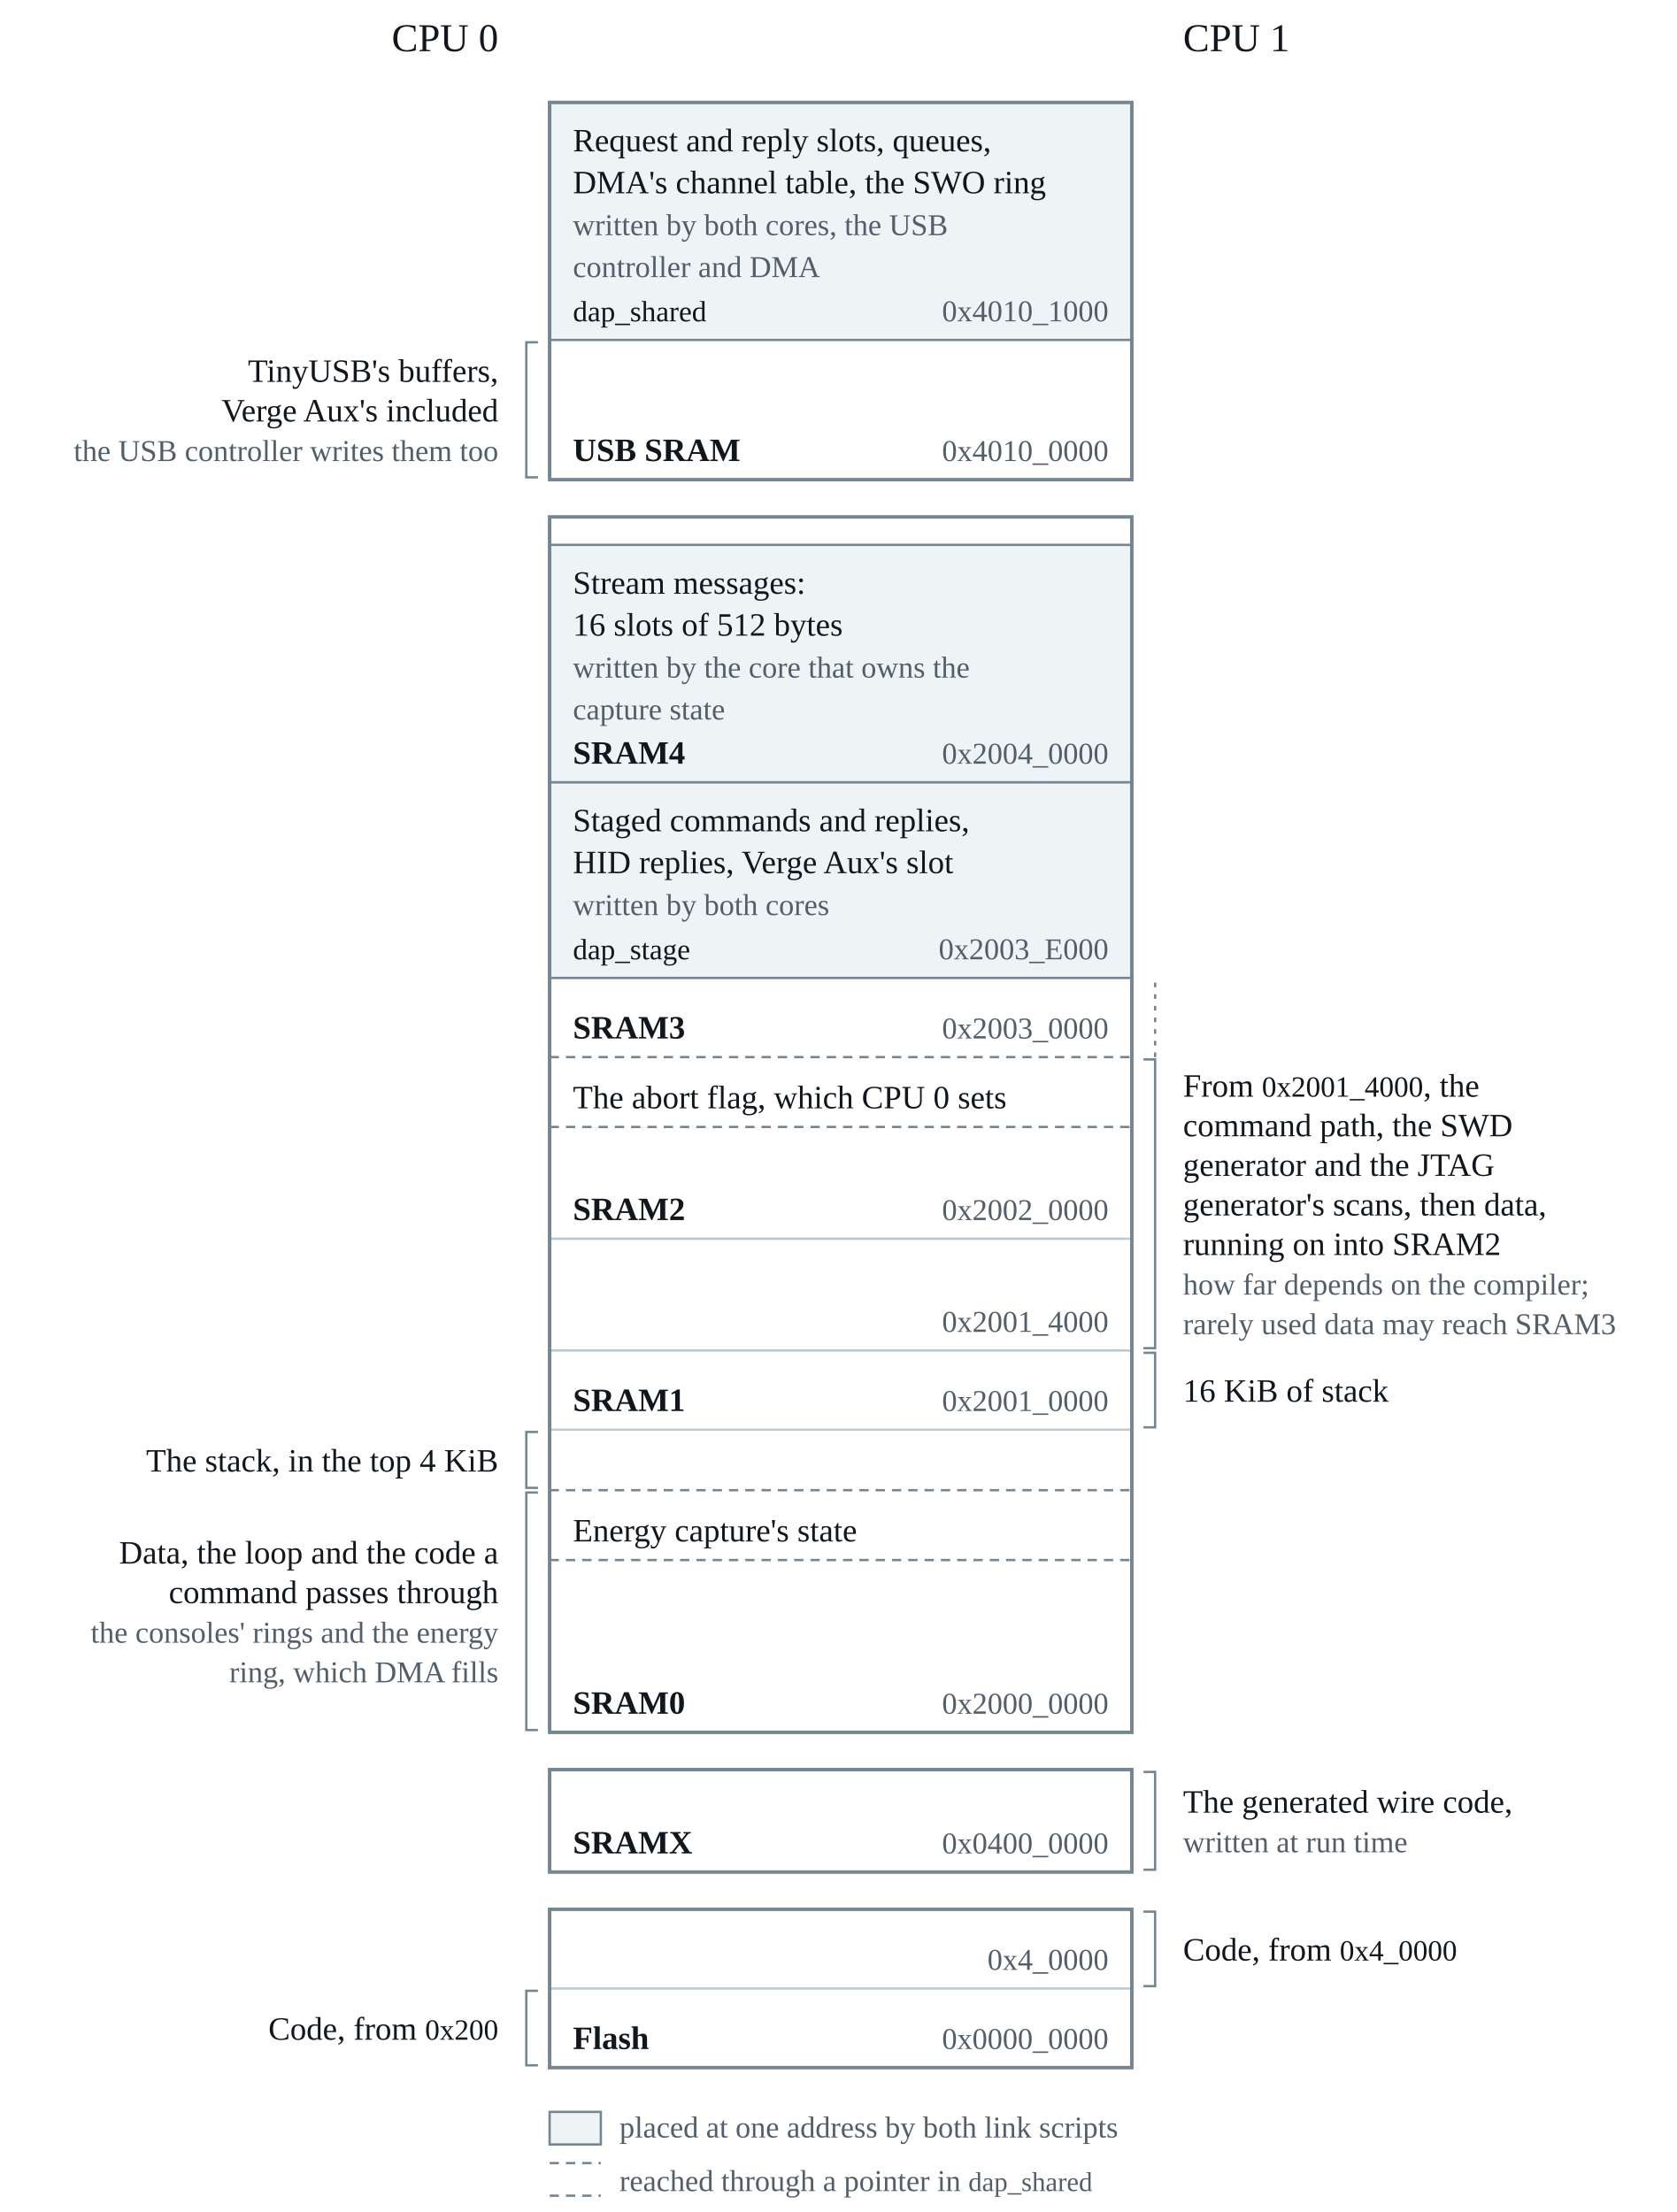
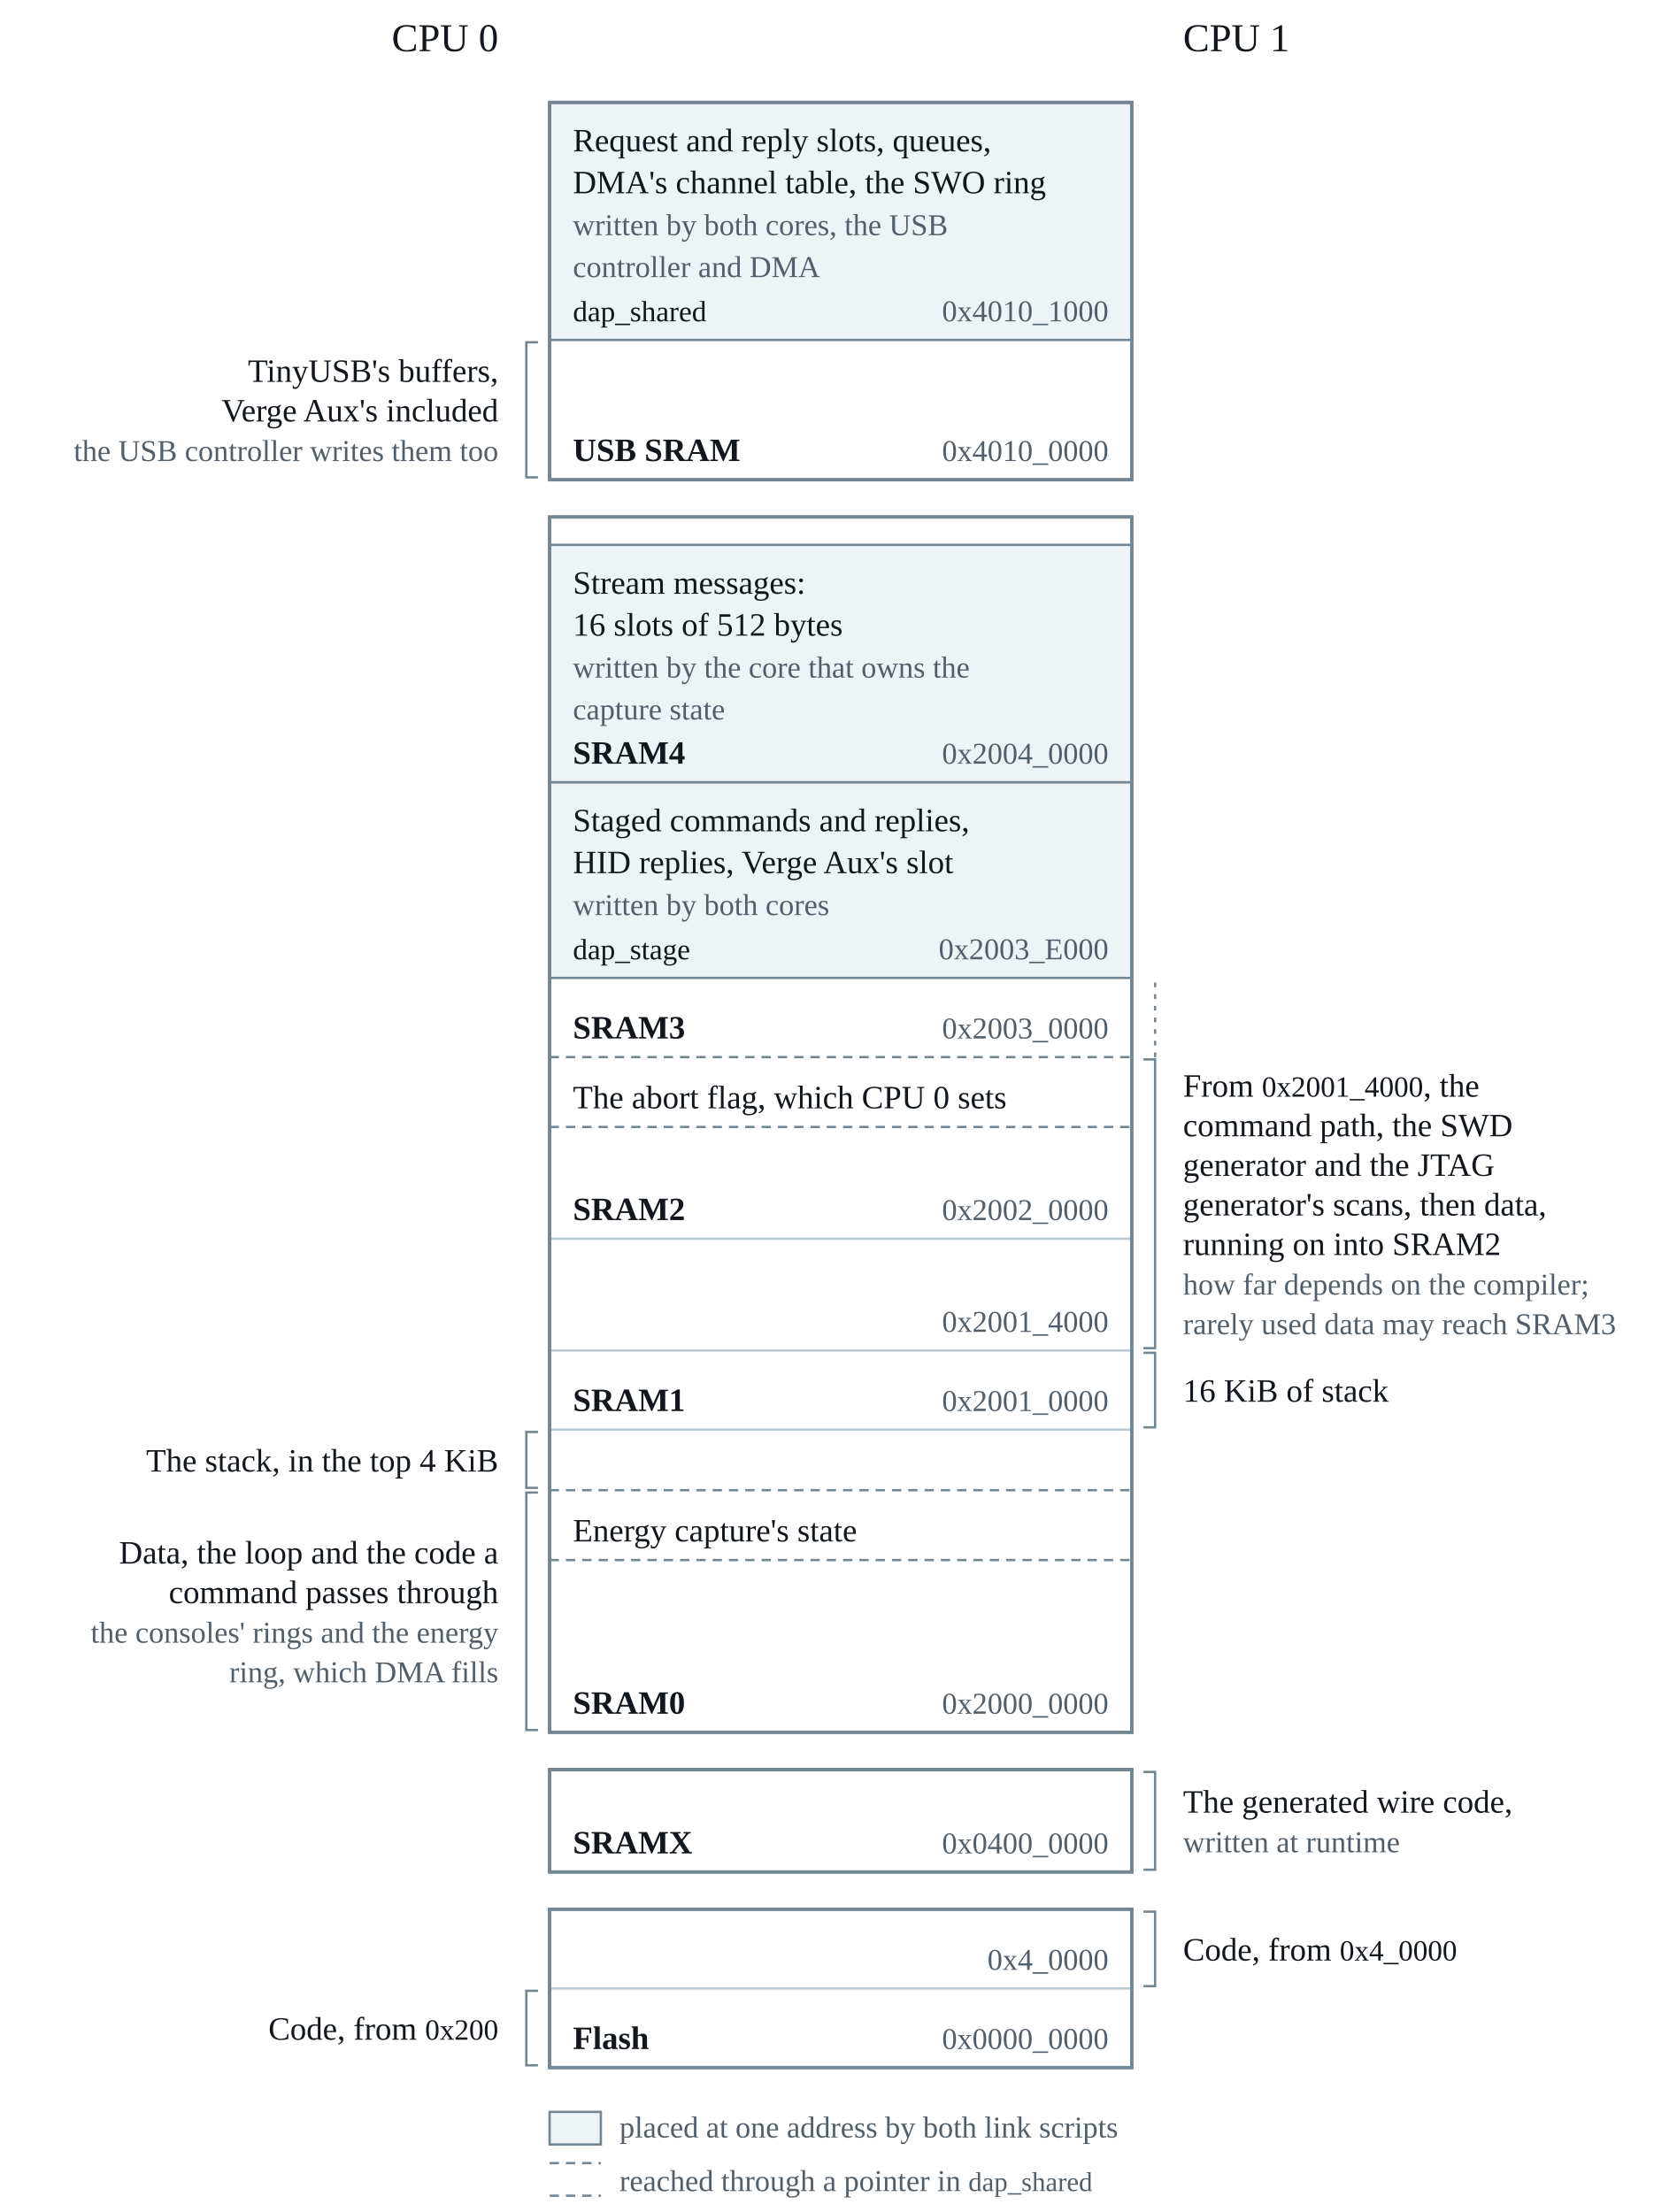
<svg xmlns="http://www.w3.org/2000/svg" class="vf" viewBox="0 0 720 950" width="720" height="950">
  <style>
.vf{color:var(--ink,#11171d);font-family:var(--font-text,"Hanken Grotesk","Helvetica Neue",Arial,sans-serif)}
.vf .vf-2{fill:var(--ink-2,#525f6a)}
.vf .vf-rule{stroke:var(--rule,#738691)}
.vf .vf-hair{stroke:var(--hair,#bccbd3)}
.vf .vf-wire{stroke:var(--series-verge,#0f8a6c)}
.vf .vf-wiref{fill:var(--series-verge,#0f8a6c)}
.vf .vf-rulef{fill:var(--rule,#738691)}
.vf .vf-surf{fill:var(--surface,#eef4f6)}
.vf .vf-code{font-family:var(--font-code,"Martian Mono",ui-monospace,monospace)}
.vf .vf-head{font-family:var(--font-display,"Saira","Hanken Grotesk","Helvetica Neue",Arial,sans-serif);font-stretch:var(--display-stretch,normal)}
@media (prefers-color-scheme:dark){
.vf{color:var(--ink,#e6ebee)}
.vf .vf-2{fill:var(--ink-2,#aab5be)}
.vf .vf-rule{stroke:var(--rule,#636e79)}
.vf .vf-hair{stroke:var(--hair,#29333c)}
.vf .vf-wire{stroke:var(--series-verge,#1aa384)}
.vf .vf-wiref{fill:var(--series-verge,#1aa384)}
.vf .vf-rulef{fill:var(--rule,#636e79)}
.vf .vf-surf{fill:var(--surface,#151b21)}
}
</style>
  <text x="214" y="22" font-size="17" fill="currentColor" font-weight="500" text-anchor="end" class="vf-head">CPU 0</text>
  <text x="508" y="22" font-size="17" fill="currentColor" font-weight="500" class="vf-head">CPU 1</text>
  <path d="M236,44H486V146H236Z" fill="none" stroke="currentColor" stroke-width="1" class="vf-rule vf-surf" />
  <text x="246" y="65" font-size="14" fill="currentColor">Request and reply slots, queues,</text>
  <text x="246" y="83" font-size="14" fill="currentColor">DMA's channel table, the SWO ring</text>
  <text x="246" y="101" font-size="13" fill="currentColor" class="vf-2">written by both cores, the USB</text>
  <text x="246" y="119" font-size="13" fill="currentColor" class="vf-2">controller and DMA</text>
  <text x="246" y="138" font-size="14" fill="currentColor">
    <tspan class="vf-code" font-size="12.6">dap_shared</tspan>
  </text>
  <text x="476" y="138" font-size="13" fill="currentColor" text-anchor="end" class="vf-code vf-2">0x4010_1000</text>
  <text x="246" y="198" font-size="14" fill="currentColor" font-weight="600">USB SRAM</text>
  <text x="476" y="198" font-size="13" fill="currentColor" text-anchor="end" class="vf-code vf-2">0x4010_0000</text>
  <path d="M236,44H486V206H236Z" fill="none" stroke="currentColor" stroke-width="1.5" class="vf-rule" />
  <path d="M236,234H486V336H236Z" fill="none" stroke="currentColor" stroke-width="1" class="vf-rule vf-surf" />
  <text x="246" y="255" font-size="14" fill="currentColor">Stream messages:</text>
  <text x="246" y="273" font-size="14" fill="currentColor">16 slots of 512 bytes</text>
  <text x="246" y="291" font-size="13" fill="currentColor" class="vf-2">written by the core that owns the</text>
  <text x="246" y="309" font-size="13" fill="currentColor" class="vf-2">capture state</text>
  <text x="246" y="328" font-size="14" fill="currentColor" font-weight="600">SRAM4</text>
  <text x="476" y="328" font-size="13" fill="currentColor" text-anchor="end" class="vf-code vf-2">0x2004_0000</text>
  <path d="M236,336H486V420H236Z" fill="none" stroke="currentColor" stroke-width="1" class="vf-rule vf-surf" />
  <text x="246" y="357" font-size="14" fill="currentColor">Staged commands and replies,</text>
  <text x="246" y="375" font-size="14" fill="currentColor">HID replies, Verge Aux's slot</text>
  <text x="246" y="393" font-size="13" fill="currentColor" class="vf-2">written by both cores</text>
  <text x="246" y="412" font-size="14" fill="currentColor">
    <tspan class="vf-code" font-size="12.6">dap_stage</tspan>
  </text>
  <text x="476" y="412" font-size="13" fill="currentColor" text-anchor="end" class="vf-code vf-2">0x2003_E000</text>
  <text x="246" y="446" font-size="14" fill="currentColor" font-weight="600">SRAM3</text>
  <text x="476" y="446" font-size="13" fill="currentColor" text-anchor="end" class="vf-code vf-2">0x2003_0000</text>
  <path d="M236,454H486" fill="none" stroke="currentColor" stroke-width="1" stroke-dasharray="4 3" class="vf-rule" />
  <path d="M236,484H486" fill="none" stroke="currentColor" stroke-width="1" stroke-dasharray="4 3" class="vf-rule" />
  <text x="246" y="476" font-size="14" fill="currentColor">The abort flag, which CPU 0 sets</text>
  <text x="246" y="524" font-size="14" fill="currentColor" font-weight="600">SRAM2</text>
  <text x="476" y="524" font-size="13" fill="currentColor" text-anchor="end" class="vf-code vf-2">0x2002_0000</text>
  <path d="M236,532H486" fill="none" stroke="currentColor" stroke-width="1" class="vf-hair" />
  <text x="476" y="572" font-size="13" fill="currentColor" text-anchor="end" class="vf-code vf-2">0x2001_4000</text>
  <path d="M236,580H486" fill="none" stroke="currentColor" stroke-width="1" class="vf-hair" />
  <text x="246" y="606" font-size="14" fill="currentColor" font-weight="600">SRAM1</text>
  <text x="476" y="606" font-size="13" fill="currentColor" text-anchor="end" class="vf-code vf-2">0x2001_0000</text>
  <path d="M236,614H486" fill="none" stroke="currentColor" stroke-width="1" class="vf-hair" />
  <path d="M236,640H486" fill="none" stroke="currentColor" stroke-width="1" stroke-dasharray="4 3" class="vf-rule" />
  <path d="M236,670H486" fill="none" stroke="currentColor" stroke-width="1" stroke-dasharray="4 3" class="vf-rule" />
  <text x="246" y="662" font-size="14" fill="currentColor">Energy capture's state</text>
  <text x="246" y="736" font-size="14" fill="currentColor" font-weight="600">SRAM0</text>
  <text x="476" y="736" font-size="13" fill="currentColor" text-anchor="end" class="vf-code vf-2">0x2000_0000</text>
  <path d="M236,222H486V744H236Z" fill="none" stroke="currentColor" stroke-width="1.5" class="vf-rule" />
  <text x="246" y="796" font-size="14" fill="currentColor" font-weight="600">SRAMX</text>
  <text x="476" y="796" font-size="13" fill="currentColor" text-anchor="end" class="vf-code vf-2">0x0400_0000</text>
  <path d="M236,760H486V804H236Z" fill="none" stroke="currentColor" stroke-width="1.5" class="vf-rule" />
  <text x="476" y="846" font-size="13" fill="currentColor" text-anchor="end" class="vf-code vf-2">0x4_0000</text>
  <path d="M236,854H486" fill="none" stroke="currentColor" stroke-width="1" class="vf-hair" />
  <text x="246" y="880" font-size="14" fill="currentColor" font-weight="600">Flash</text>
  <text x="476" y="880" font-size="13" fill="currentColor" text-anchor="end" class="vf-code vf-2">0x0000_0000</text>
  <path d="M236,820H486V888H236Z" fill="none" stroke="currentColor" stroke-width="1.5" class="vf-rule" />
  <path d="M231,147H226V205H231" fill="none" stroke="currentColor" stroke-width="1" class="vf-rule" />
  <text x="214" y="164" font-size="14" fill="currentColor" text-anchor="end">TinyUSB's buffers,</text>
  <text x="214" y="181" font-size="14" fill="currentColor" text-anchor="end">Verge Aux's included</text>
  <text x="214" y="198" font-size="13" fill="currentColor" text-anchor="end" class="vf-2">the USB controller writes them too</text>
  <path d="M231,615H226V639H231" fill="none" stroke="currentColor" stroke-width="1" class="vf-rule" />
  <text x="214" y="632" font-size="14" fill="currentColor" text-anchor="end">The stack, in the top 4 KiB</text>
  <path d="M231,641H226V743H231" fill="none" stroke="currentColor" stroke-width="1" class="vf-rule" />
  <text x="214" y="671.5" font-size="14" fill="currentColor" text-anchor="end">Data, the loop and the code a</text>
  <text x="214" y="688.5" font-size="14" fill="currentColor" text-anchor="end">command passes through</text>
  <text x="214" y="705.5" font-size="13" fill="currentColor" text-anchor="end" class="vf-2">the consoles' rings and the energy</text>
  <text x="214" y="722.5" font-size="13" fill="currentColor" text-anchor="end" class="vf-2">ring, which DMA fills</text>
  <path d="M231,855H226V887H231" fill="none" stroke="currentColor" stroke-width="1" class="vf-rule" />
  <text x="214" y="876" font-size="14" fill="currentColor" text-anchor="end">Code, from <tspan class="vf-code" font-size="12.6">0x200</tspan>
  </text>
  <path d="M491,455H496V579H491" fill="none" stroke="currentColor" stroke-width="1" class="vf-rule" />
  <path d="M496,454V421" fill="none" stroke="currentColor" stroke-width="1" stroke-dasharray="2 3" class="vf-rule" />
  <text x="508" y="471" font-size="14" fill="currentColor">From <tspan class="vf-code" font-size="12.6">0x2001_4000</tspan>, the</text>
  <text x="508" y="488" font-size="14" fill="currentColor">command path, the SWD</text>
  <text x="508" y="505" font-size="14" fill="currentColor">generator and the JTAG</text>
  <text x="508" y="522" font-size="14" fill="currentColor">generator's scans, then data,</text>
  <text x="508" y="539" font-size="14" fill="currentColor">running on into SRAM2</text>
  <text x="508" y="556" font-size="13" fill="currentColor" class="vf-2">how far depends on the compiler;</text>
  <text x="508" y="573" font-size="13" fill="currentColor" class="vf-2">rarely used data may reach SRAM3</text>
  <path d="M491,581H496V613H491" fill="none" stroke="currentColor" stroke-width="1" class="vf-rule" />
  <text x="508" y="602" font-size="14" fill="currentColor">16 KiB of stack</text>
  <path d="M491,761H496V803H491" fill="none" stroke="currentColor" stroke-width="1" class="vf-rule" />
  <text x="508" y="778.5" font-size="14" fill="currentColor">The generated wire code,</text>
-   <text x="508" y="795.5" font-size="13" fill="currentColor" class="vf-2">written at run time</text>
+   <text x="508" y="795.5" font-size="13" fill="currentColor" class="vf-2">written at runtime</text>
  <path d="M491,821H496V853H491" fill="none" stroke="currentColor" stroke-width="1" class="vf-rule" />
  <text x="508" y="842" font-size="14" fill="currentColor">Code, from <tspan class="vf-code" font-size="12.6">0x4_0000</tspan>
  </text>
  <path d="M236,907H258V921H236Z" fill="none" stroke="currentColor" stroke-width="1" class="vf-rule vf-surf" />
  <text x="266" y="918" font-size="13" fill="currentColor" class="vf-2">placed at one address by both link scripts</text>
  <path d="M236,929h22" fill="none" stroke="currentColor" stroke-width="1" stroke-dasharray="4 3" class="vf-rule" />
  <path d="M236,943h22" fill="none" stroke="currentColor" stroke-width="1" stroke-dasharray="4 3" class="vf-rule" />
  <text x="266" y="941" font-size="13" fill="currentColor" class="vf-2">reached through a pointer in <tspan class="vf-code" font-size="11.7">dap_shared</tspan>
  </text>
</svg>
